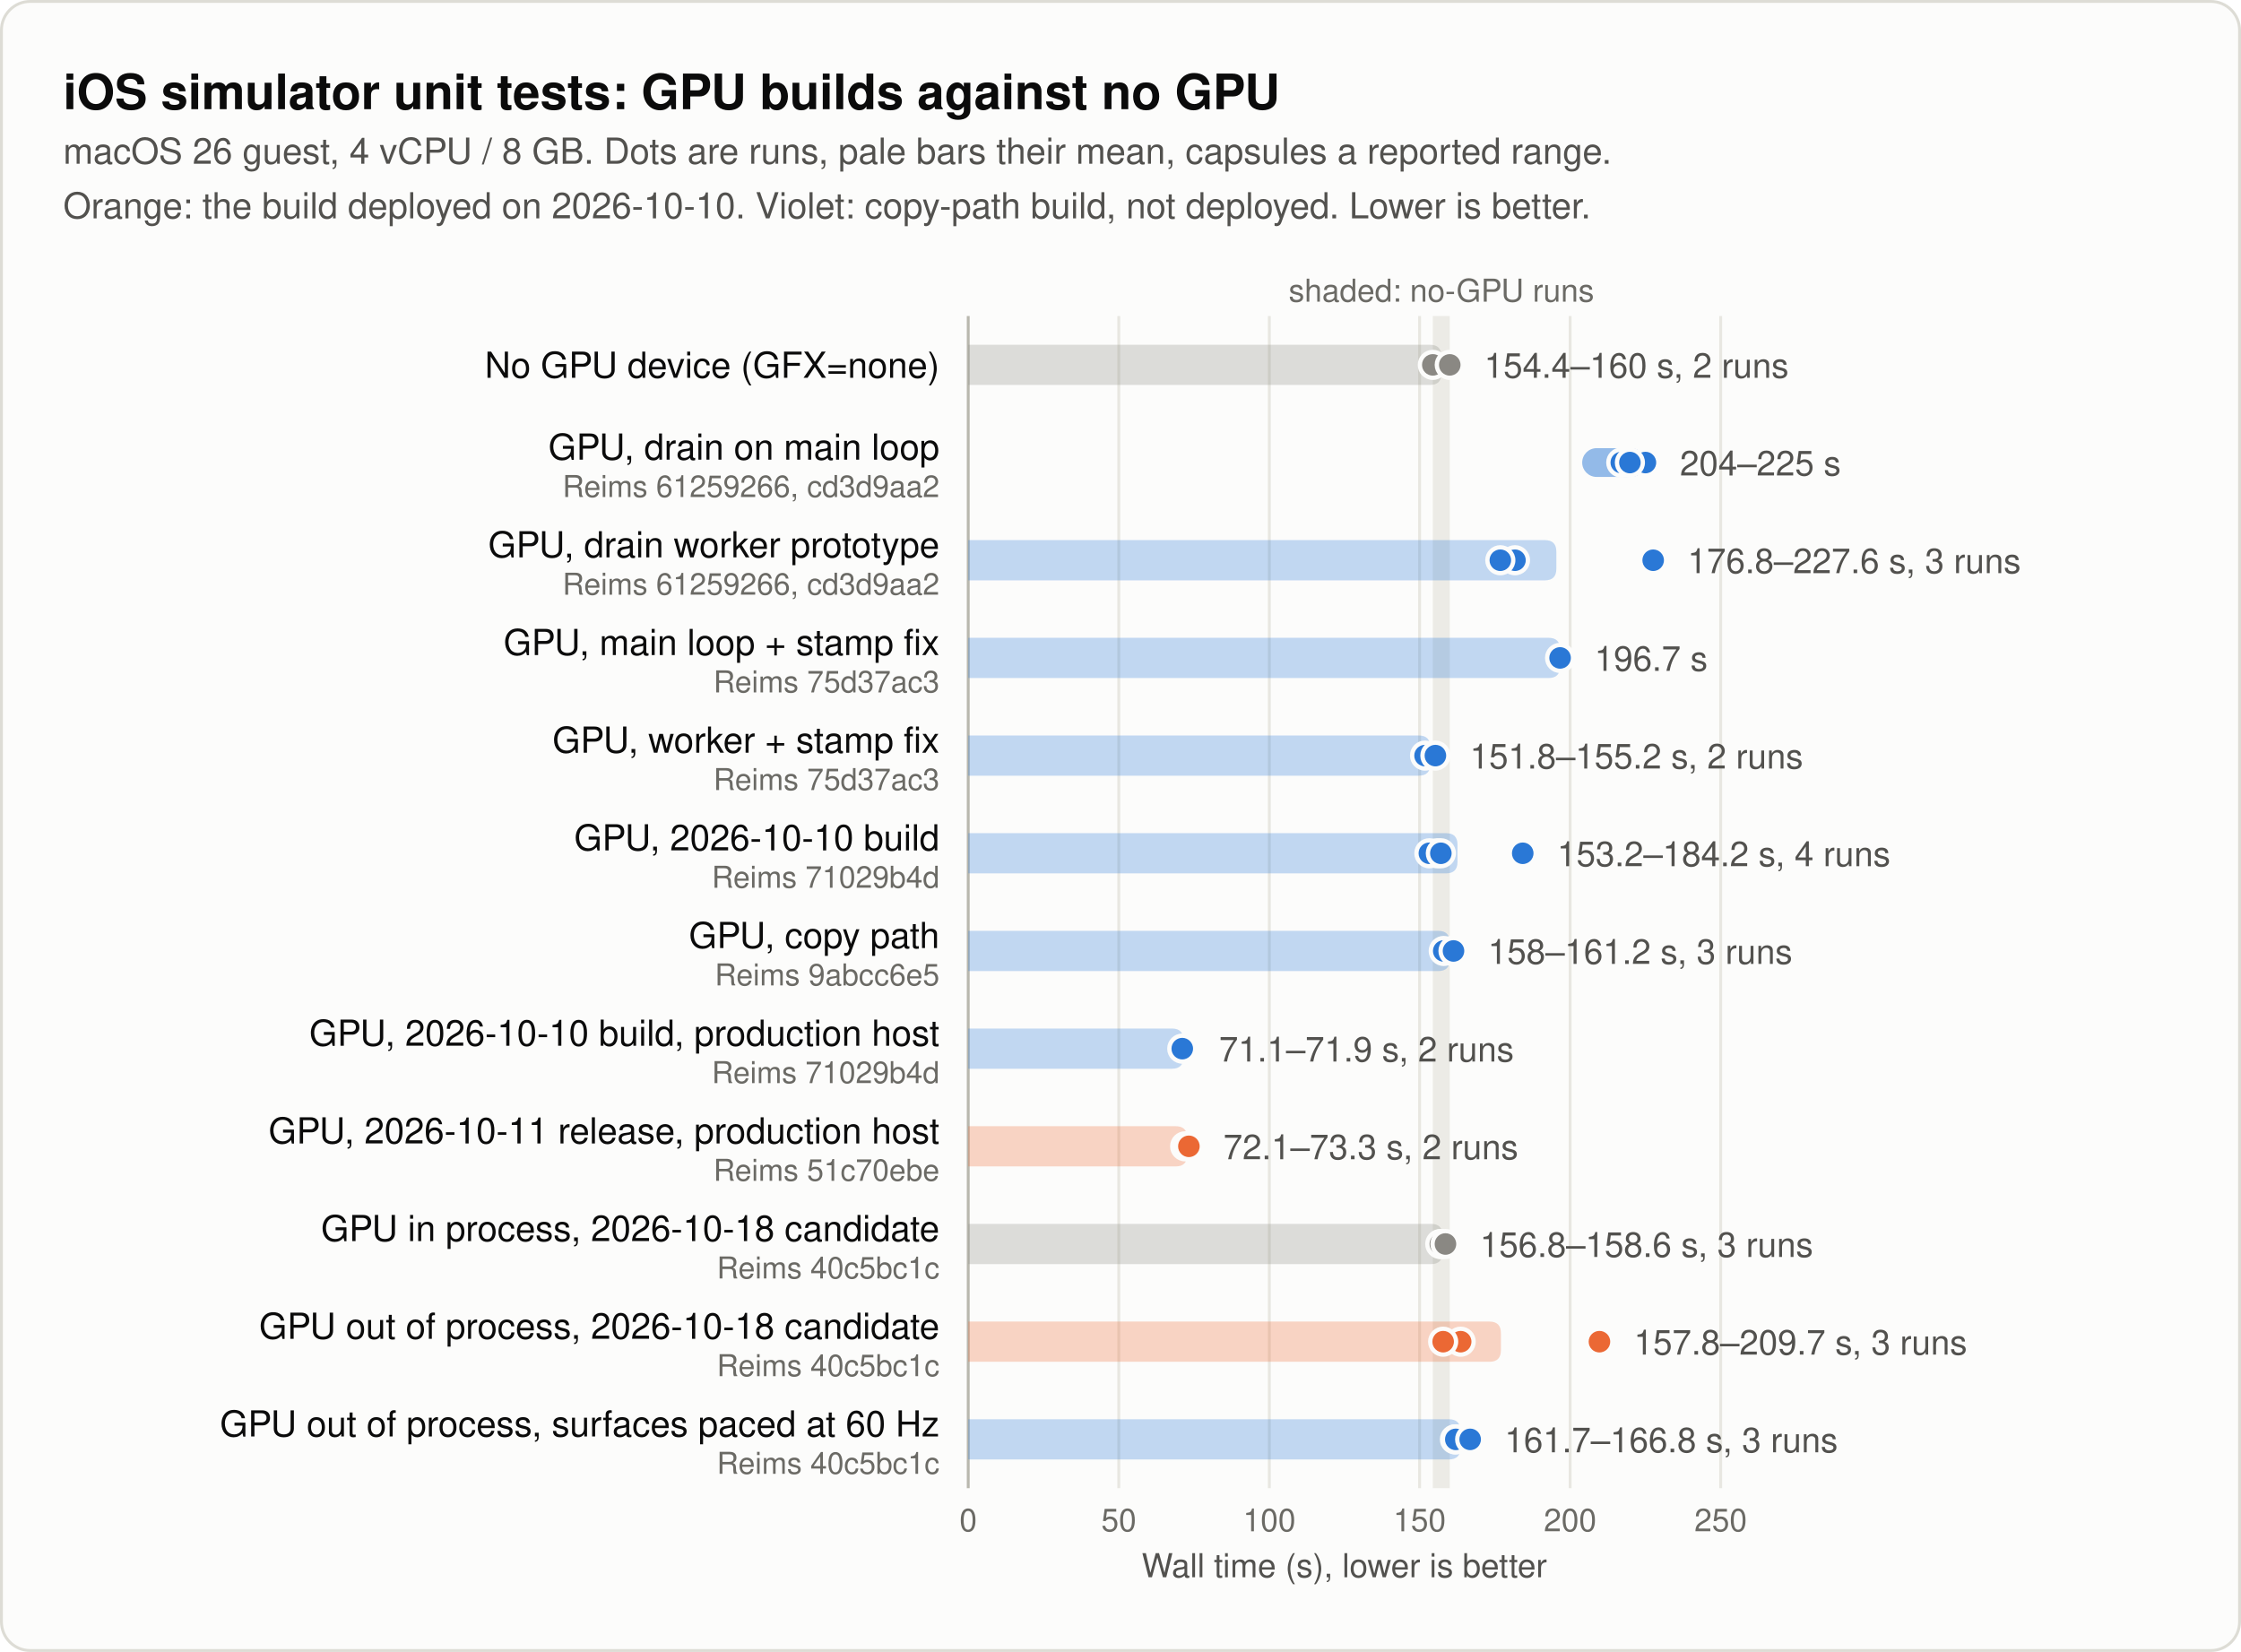
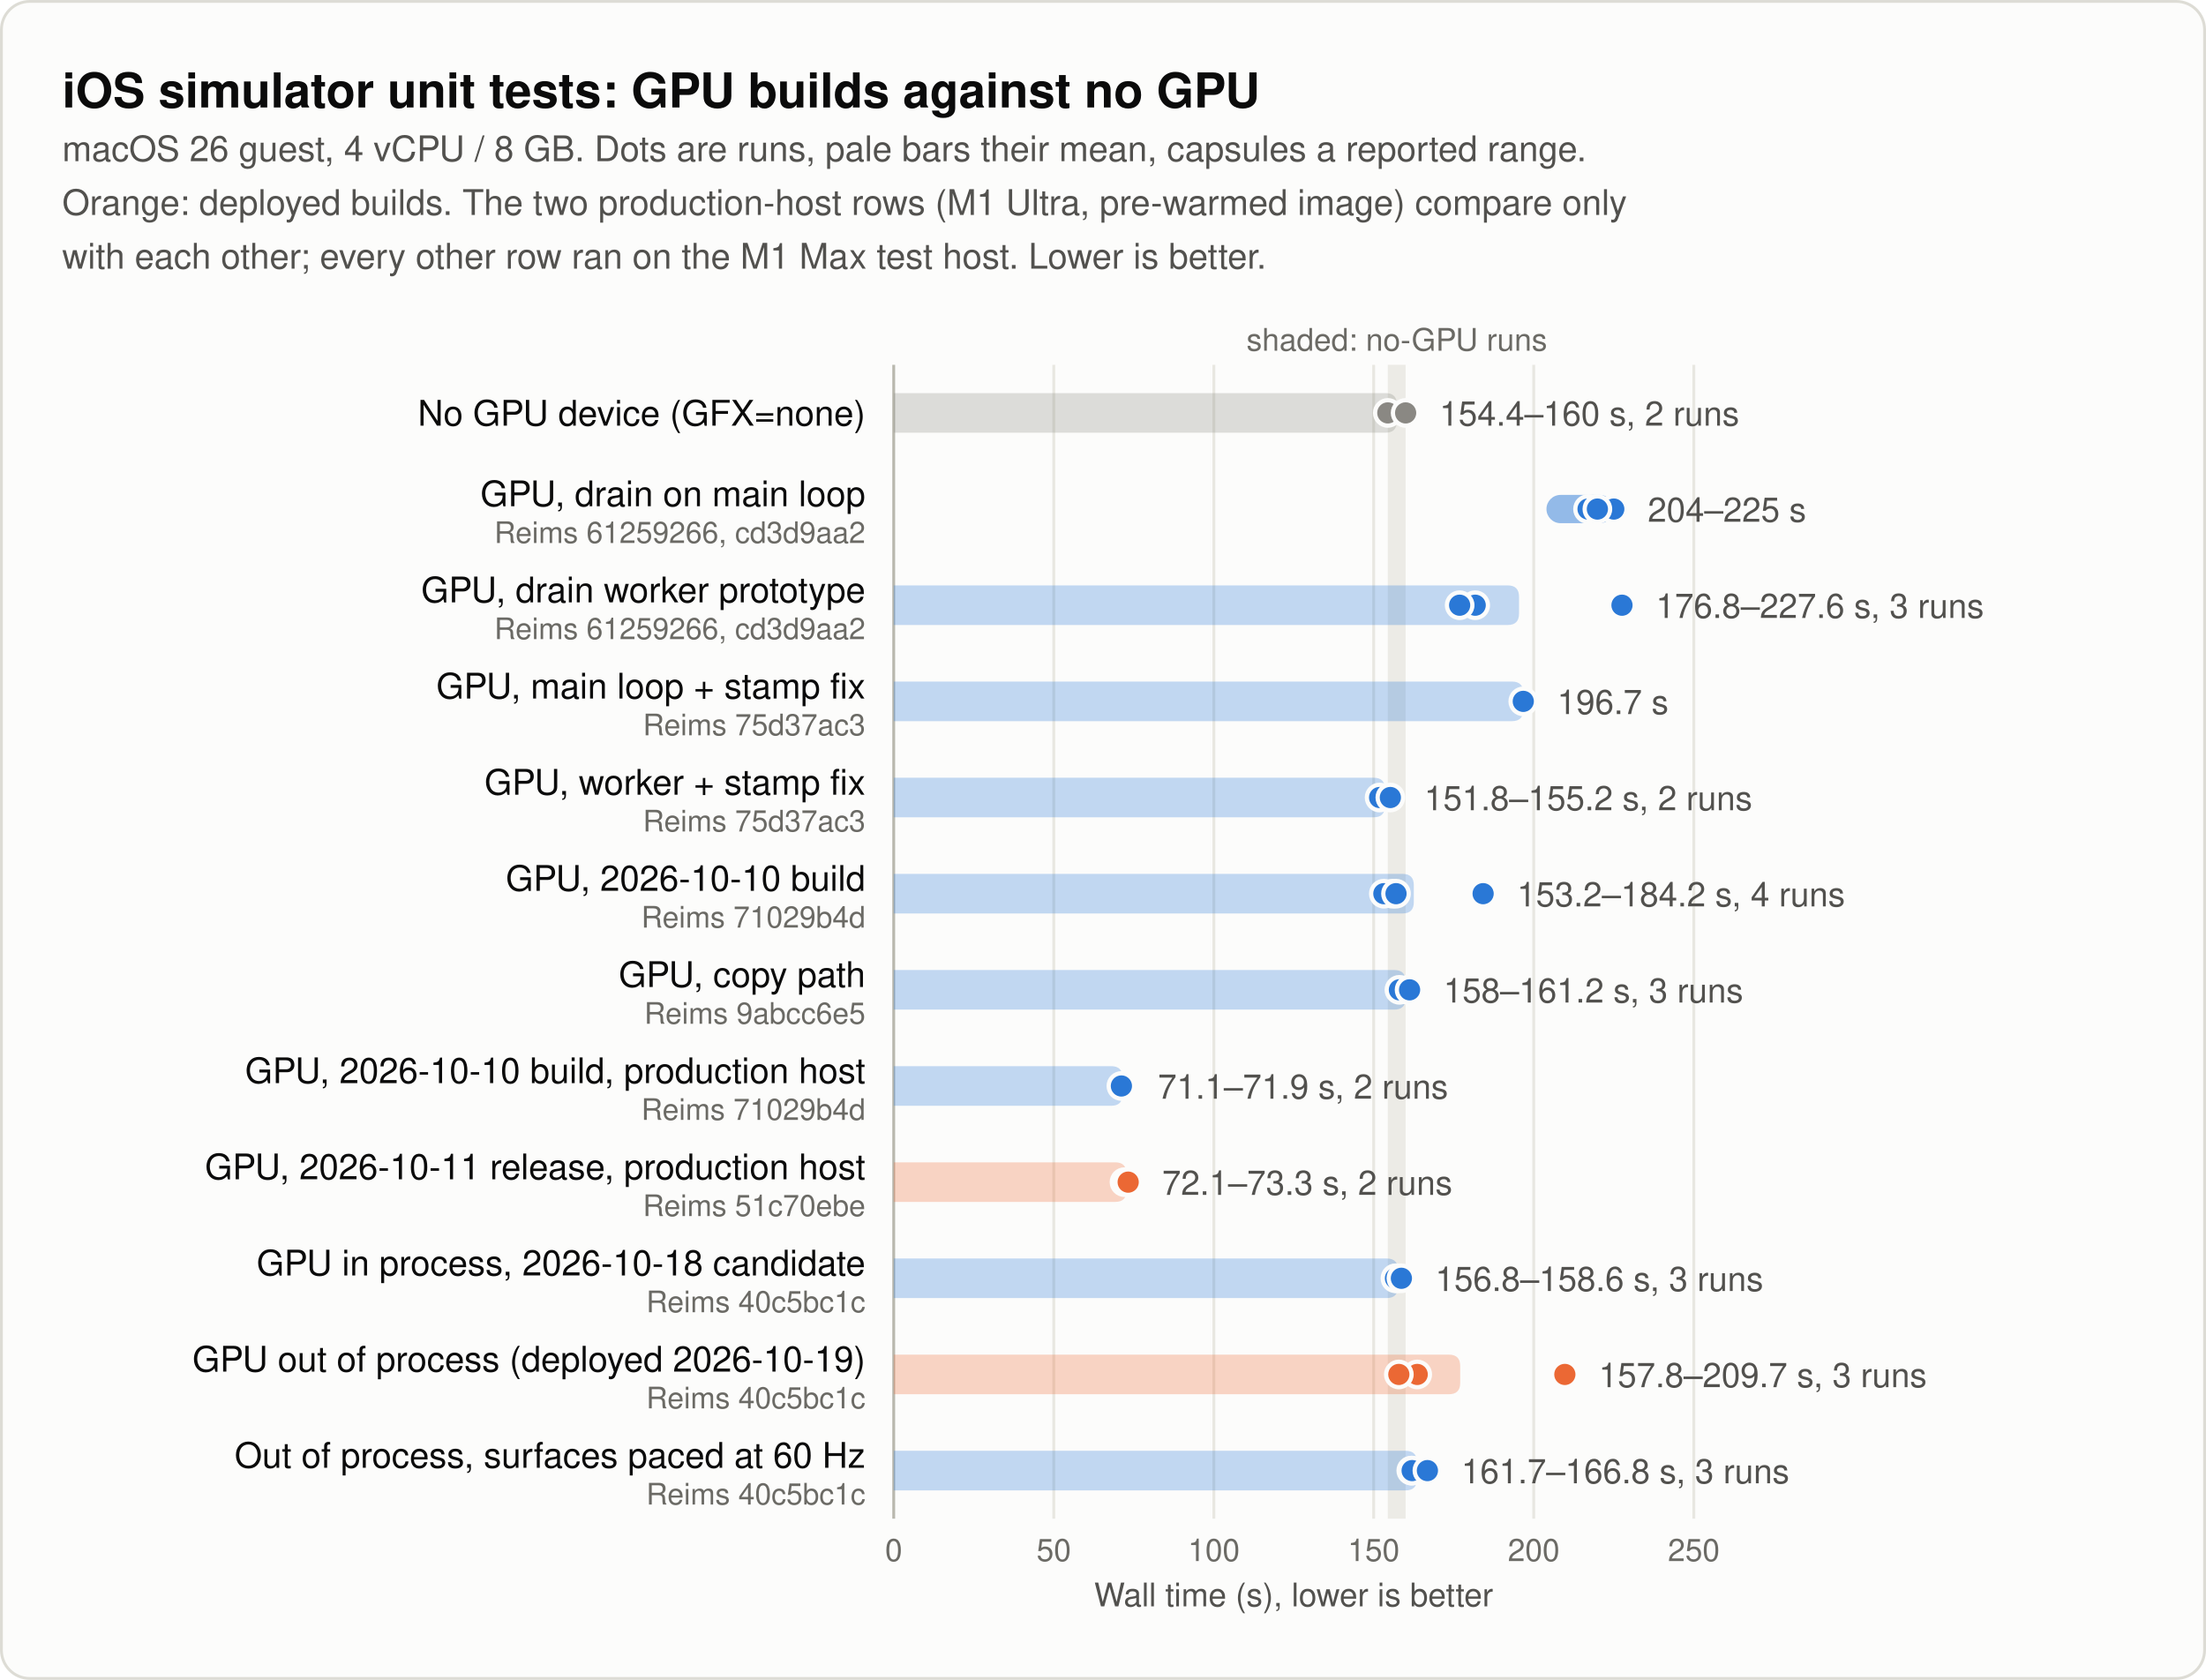
- <svg xmlns="http://www.w3.org/2000/svg" width="780" height="575" viewBox="0 0 780 575" role="img" font-family="system-ui, -apple-system, 'Segoe UI', Helvetica, Arial, sans-serif">
-   <rect x="0.5" y="0.5" width="779" height="574" rx="10" fill="#fcfcfb" stroke="#dddcd5" />
+ <svg xmlns="http://www.w3.org/2000/svg" width="780" height="594" viewBox="0 0 780 594" role="img" font-family="system-ui, -apple-system, 'Segoe UI', Helvetica, Arial, sans-serif">
+   <rect x="0.5" y="0.5" width="779" height="593" rx="10" fill="#fcfcfb" stroke="#dddcd5" />
  <text x="22.0" y="38.0" font-size="17" fill="#0b0b0b" text-anchor="start" font-weight="600">iOS simulator unit tests: GPU builds against no GPU</text>
  <text x="22.0" y="57.0" font-size="12.5" fill="#52514e" text-anchor="start">macOS 26 guest, 4 vCPU / 8 GB. Dots are runs, pale bars their mean, capsules a reported range.</text>
-   <text x="22.0" y="76.0" font-size="12.5" fill="#52514e" text-anchor="start">Orange: the build deployed on 2026-10-10. Violet: copy-path build, not deployed. Lower is better.</text>
-   <rect x="498.7" y="110.0" width="5.9" height="408.0" rx="0" fill="#ecebe6" />
-   <text x="501.7" y="105.0" font-size="11" fill="#6b6a65" text-anchor="middle">shaded: no-GPU runs</text>
-   <line x1="337.0" y1="110.0" x2="337.0" y2="518.0" stroke="#b9b8ae" stroke-width="1" />
-   <text x="337.0" y="533.0" font-size="11" fill="#6b6a65" text-anchor="middle">0</text>
-   <line x1="389.4" y1="110.0" x2="389.4" y2="518.0" stroke="#e8e7e1" stroke-width="1" />
-   <text x="389.4" y="533.0" font-size="11" fill="#6b6a65" text-anchor="middle">50</text>
-   <line x1="441.8" y1="110.0" x2="441.8" y2="518.0" stroke="#e8e7e1" stroke-width="1" />
-   <text x="441.8" y="533.0" font-size="11" fill="#6b6a65" text-anchor="middle">100</text>
-   <line x1="494.1" y1="110.0" x2="494.1" y2="518.0" stroke="#e8e7e1" stroke-width="1" />
-   <text x="494.1" y="533.0" font-size="11" fill="#6b6a65" text-anchor="middle">150</text>
-   <line x1="546.5" y1="110.0" x2="546.5" y2="518.0" stroke="#e8e7e1" stroke-width="1" />
-   <text x="546.5" y="533.0" font-size="11" fill="#6b6a65" text-anchor="middle">200</text>
-   <line x1="598.9" y1="110.0" x2="598.9" y2="518.0" stroke="#e8e7e1" stroke-width="1" />
-   <text x="598.9" y="533.0" font-size="11" fill="#6b6a65" text-anchor="middle">250</text>
-   <text x="327.0" y="131.5" font-size="12.5" fill="#0b0b0b" text-anchor="end">No GPU device (GFX=none)</text>
-   <path d="M337.0,120.0 H497.7 Q501.7,120.0 501.7,124.0 V130.0 Q501.7,134.0 497.7,134.0 H337.0 Z" fill="#8a8883" fill-opacity="0.28" />
-   <circle cx="498.7" cy="127.0" r="4.5" fill="#8a8883" stroke="#fcfcfb" stroke-width="1.5" />
-   <circle cx="504.6" cy="127.0" r="4.5" fill="#8a8883" stroke="#fcfcfb" stroke-width="1.5" />
-   <text x="516.6" y="131.5" font-size="12" fill="#52514e" text-anchor="start">154.4–160 s, 2 runs</text>
-   <text x="327.0" y="160.0" font-size="12.5" fill="#0b0b0b" text-anchor="end">GPU, drain on main loop</text>
-   <text x="327.0" y="173.0" font-size="10.5" fill="#6b6a65" text-anchor="end">Reims 61259266, cd3d9aa2</text>
-   <rect x="550.7" y="156.0" width="22.0" height="10.0" rx="5" fill="#2a78d6" fill-opacity="0.5" />
-   <circle cx="564.3" cy="161.0" r="4.5" fill="#2a78d6" stroke="#fcfcfb" stroke-width="1.5" />
-   <circle cx="572.7" cy="161.0" r="4.5" fill="#2a78d6" stroke="#fcfcfb" stroke-width="1.5" />
-   <circle cx="567.3" cy="161.0" r="4.5" fill="#2a78d6" stroke="#fcfcfb" stroke-width="1.5" />
-   <text x="584.7" y="165.5" font-size="12" fill="#52514e" text-anchor="start">204–225 s</text>
-   <text x="327.0" y="194.0" font-size="12.5" fill="#0b0b0b" text-anchor="end">GPU, drain worker prototype</text>
-   <text x="327.0" y="207.0" font-size="10.5" fill="#6b6a65" text-anchor="end">Reims 61259266, cd3d9aa2</text>
-   <path d="M337.0,188.0 H537.7 Q541.7,188.0 541.7,192.0 V198.0 Q541.7,202.0 537.7,202.0 H337.0 Z" fill="#2a78d6" fill-opacity="0.28" />
-   <circle cx="575.4" cy="195.0" r="4.5" fill="#2a78d6" stroke="#fcfcfb" stroke-width="1.5" />
-   <circle cx="527.3" cy="195.0" r="4.5" fill="#2a78d6" stroke="#fcfcfb" stroke-width="1.5" />
-   <circle cx="522.2" cy="195.0" r="4.5" fill="#2a78d6" stroke="#fcfcfb" stroke-width="1.5" />
-   <text x="587.4" y="199.5" font-size="12" fill="#52514e" text-anchor="start">176.8–227.6 s, 3 runs</text>
-   <text x="327.0" y="228.0" font-size="12.5" fill="#0b0b0b" text-anchor="end">GPU, main loop + stamp fix</text>
-   <text x="327.0" y="241.0" font-size="10.5" fill="#6b6a65" text-anchor="end">Reims 75d37ac3</text>
-   <path d="M337.0,222.0 H539.0 Q543.0,222.0 543.0,226.0 V232.0 Q543.0,236.0 539.0,236.0 H337.0 Z" fill="#2a78d6" fill-opacity="0.28" />
-   <circle cx="543.0" cy="229.0" r="4.5" fill="#2a78d6" stroke="#fcfcfb" stroke-width="1.5" />
-   <text x="555.0" y="233.5" font-size="12" fill="#52514e" text-anchor="start">196.7 s</text>
-   <text x="327.0" y="262.0" font-size="12.5" fill="#0b0b0b" text-anchor="end">GPU, worker + stamp fix</text>
-   <text x="327.0" y="275.0" font-size="10.5" fill="#6b6a65" text-anchor="end">Reims 75d37ac3</text>
-   <path d="M337.0,256.0 H493.8 Q497.8,256.0 497.8,260.0 V266.0 Q497.8,270.0 493.8,270.0 H337.0 Z" fill="#2a78d6" fill-opacity="0.28" />
-   <circle cx="496.0" cy="263.0" r="4.5" fill="#2a78d6" stroke="#fcfcfb" stroke-width="1.5" />
-   <circle cx="499.6" cy="263.0" r="4.5" fill="#2a78d6" stroke="#fcfcfb" stroke-width="1.5" />
-   <text x="511.6" y="267.5" font-size="12" fill="#52514e" text-anchor="start">151.8–155.2 s, 2 runs</text>
-   <text x="327.0" y="296.0" font-size="12.5" fill="#0b0b0b" text-anchor="end">GPU, 2026-10-10 build</text>
-   <text x="327.0" y="309.0" font-size="10.5" fill="#6b6a65" text-anchor="end">Reims 71029b4d</text>
-   <path d="M337.0,290.0 H503.3 Q507.3,290.0 507.3,294.0 V300.0 Q507.3,304.0 503.3,304.0 H337.0 Z" fill="#2a78d6" fill-opacity="0.28" />
-   <circle cx="500.2" cy="297.0" r="4.5" fill="#2a78d6" stroke="#fcfcfb" stroke-width="1.5" />
-   <circle cx="530.0" cy="297.0" r="4.5" fill="#2a78d6" stroke="#fcfcfb" stroke-width="1.5" />
-   <circle cx="497.5" cy="297.0" r="4.5" fill="#2a78d6" stroke="#fcfcfb" stroke-width="1.5" />
-   <circle cx="501.5" cy="297.0" r="4.5" fill="#2a78d6" stroke="#fcfcfb" stroke-width="1.5" />
-   <text x="542.0" y="301.5" font-size="12" fill="#52514e" text-anchor="start">153.2–184.2 s, 4 runs</text>
-   <text x="327.0" y="330.0" font-size="12.5" fill="#0b0b0b" text-anchor="end">GPU, copy path</text>
-   <text x="327.0" y="343.0" font-size="10.5" fill="#6b6a65" text-anchor="end">Reims 9abcc6e5</text>
-   <path d="M337.0,324.0 H500.6 Q504.6,324.0 504.6,328.0 V334.0 Q504.6,338.0 500.6,338.0 H337.0 Z" fill="#2a78d6" fill-opacity="0.28" />
-   <circle cx="505.4" cy="331.0" r="4.5" fill="#2a78d6" stroke="#fcfcfb" stroke-width="1.5" />
-   <circle cx="502.5" cy="331.0" r="4.5" fill="#2a78d6" stroke="#fcfcfb" stroke-width="1.5" />
-   <circle cx="505.9" cy="331.0" r="4.5" fill="#2a78d6" stroke="#fcfcfb" stroke-width="1.5" />
-   <text x="517.9" y="335.5" font-size="12" fill="#52514e" text-anchor="start">158–161.2 s, 3 runs</text>
-   <text x="327.0" y="364.0" font-size="12.5" fill="#0b0b0b" text-anchor="end">GPU, 2026-10-10 build, production host</text>
-   <text x="327.0" y="377.0" font-size="10.5" fill="#6b6a65" text-anchor="end">Reims 71029b4d</text>
-   <path d="M337.0,358.0 H407.9 Q411.9,358.0 411.9,362.0 V368.0 Q411.9,372.0 407.9,372.0 H337.0 Z" fill="#2a78d6" fill-opacity="0.28" />
-   <circle cx="412.3" cy="365.0" r="4.5" fill="#2a78d6" stroke="#fcfcfb" stroke-width="1.5" />
-   <circle cx="411.5" cy="365.0" r="4.5" fill="#2a78d6" stroke="#fcfcfb" stroke-width="1.5" />
-   <text x="424.3" y="369.5" font-size="12" fill="#52514e" text-anchor="start">71.1–71.9 s, 2 runs</text>
-   <text x="327.0" y="398.0" font-size="12.5" fill="#0b0b0b" text-anchor="end">GPU, 2026-10-11 release, production host</text>
-   <text x="327.0" y="411.0" font-size="10.5" fill="#6b6a65" text-anchor="end">Reims 51c70ebe</text>
-   <path d="M337.0,392.0 H409.2 Q413.2,392.0 413.2,396.0 V402.0 Q413.2,406.0 409.2,406.0 H337.0 Z" fill="#eb6834" fill-opacity="0.28" />
-   <circle cx="412.5" cy="399.0" r="4.5" fill="#eb6834" stroke="#fcfcfb" stroke-width="1.5" />
-   <circle cx="413.8" cy="399.0" r="4.5" fill="#eb6834" stroke="#fcfcfb" stroke-width="1.5" />
-   <text x="425.8" y="403.5" font-size="12" fill="#52514e" text-anchor="start">72.1–73.3 s, 2 runs</text>
-   <text x="327.0" y="432.0" font-size="12.5" fill="#0b0b0b" text-anchor="end">GPU in process, 2026-10-18 candidate</text>
-   <text x="327.0" y="445.0" font-size="10.5" fill="#6b6a65" text-anchor="end">Reims 40c5bc1c</text>
-   <path d="M337.0,426.0 H498.1 Q502.1,426.0 502.1,430.0 V436.0 Q502.1,440.0 498.1,440.0 H337.0 Z" fill="#8a8883" fill-opacity="0.28" />
-   <circle cx="501.8" cy="433.0" r="4.5" fill="#8a8883" stroke="#fcfcfb" stroke-width="1.5" />
-   <circle cx="501.3" cy="433.0" r="4.5" fill="#8a8883" stroke="#fcfcfb" stroke-width="1.5" />
-   <circle cx="503.1" cy="433.0" r="4.5" fill="#8a8883" stroke="#fcfcfb" stroke-width="1.5" />
-   <text x="515.1" y="437.5" font-size="12" fill="#52514e" text-anchor="start">156.8–158.6 s, 3 runs</text>
-   <text x="327.0" y="466.0" font-size="12.5" fill="#0b0b0b" text-anchor="end">GPU out of process, 2026-10-18 candidate</text>
-   <text x="327.0" y="479.0" font-size="10.5" fill="#6b6a65" text-anchor="end">Reims 40c5bc1c</text>
-   <path d="M337.0,460.0 H518.4 Q522.4,460.0 522.4,464.0 V470.0 Q522.4,474.0 518.4,474.0 H337.0 Z" fill="#eb6834" fill-opacity="0.28" />
-   <circle cx="508.4" cy="467.0" r="4.5" fill="#eb6834" stroke="#fcfcfb" stroke-width="1.5" />
-   <circle cx="556.7" cy="467.0" r="4.5" fill="#eb6834" stroke="#fcfcfb" stroke-width="1.5" />
-   <circle cx="502.3" cy="467.0" r="4.5" fill="#eb6834" stroke="#fcfcfb" stroke-width="1.5" />
-   <text x="568.7" y="471.5" font-size="12" fill="#52514e" text-anchor="start">157.8–209.7 s, 3 runs</text>
-   <text x="327.0" y="500.0" font-size="12.5" fill="#0b0b0b" text-anchor="end">GPU out of process, surfaces paced at 60 Hz</text>
-   <text x="327.0" y="513.0" font-size="10.5" fill="#6b6a65" text-anchor="end">Reims 40c5bc1c</text>
-   <path d="M337.0,494.0 H504.3 Q508.3,494.0 508.3,498.0 V504.0 Q508.3,508.0 504.3,508.0 H337.0 Z" fill="#2a78d6" fill-opacity="0.28" />
-   <circle cx="506.4" cy="501.0" r="4.5" fill="#2a78d6" stroke="#fcfcfb" stroke-width="1.5" />
-   <circle cx="506.7" cy="501.0" r="4.5" fill="#2a78d6" stroke="#fcfcfb" stroke-width="1.5" />
-   <circle cx="511.7" cy="501.0" r="4.5" fill="#2a78d6" stroke="#fcfcfb" stroke-width="1.5" />
-   <text x="523.7" y="505.5" font-size="12" fill="#52514e" text-anchor="start">161.7–166.8 s, 3 runs</text>
-   <text x="467.9" y="549.0" font-size="11.5" fill="#52514e" text-anchor="middle">Wall time (s), lower is better</text>
+   <text x="22.0" y="76.0" font-size="12.5" fill="#52514e" text-anchor="start">Orange: deployed builds. The two production-host rows (M1 Ultra, pre-warmed image) compare only</text>
+   <text x="22.0" y="95.0" font-size="12.5" fill="#52514e" text-anchor="start">with each other; every other row ran on the M1 Max test host. Lower is better.</text>
+   <rect x="490.7" y="129.0" width="6.3" height="408.0" rx="0" fill="#ecebe6" />
+   <text x="493.9" y="124.0" font-size="11" fill="#6b6a65" text-anchor="middle">shaded: no-GPU runs</text>
+   <line x1="316.0" y1="129.0" x2="316.0" y2="537.0" stroke="#b9b8ae" stroke-width="1" />
+   <text x="316.0" y="552.0" font-size="11" fill="#6b6a65" text-anchor="middle">0</text>
+   <line x1="372.6" y1="129.0" x2="372.6" y2="537.0" stroke="#e8e7e1" stroke-width="1" />
+   <text x="372.6" y="552.0" font-size="11" fill="#6b6a65" text-anchor="middle">50</text>
+   <line x1="429.2" y1="129.0" x2="429.2" y2="537.0" stroke="#e8e7e1" stroke-width="1" />
+   <text x="429.2" y="552.0" font-size="11" fill="#6b6a65" text-anchor="middle">100</text>
+   <line x1="485.7" y1="129.0" x2="485.7" y2="537.0" stroke="#e8e7e1" stroke-width="1" />
+   <text x="485.7" y="552.0" font-size="11" fill="#6b6a65" text-anchor="middle">150</text>
+   <line x1="542.3" y1="129.0" x2="542.3" y2="537.0" stroke="#e8e7e1" stroke-width="1" />
+   <text x="542.3" y="552.0" font-size="11" fill="#6b6a65" text-anchor="middle">200</text>
+   <line x1="598.9" y1="129.0" x2="598.9" y2="537.0" stroke="#e8e7e1" stroke-width="1" />
+   <text x="598.9" y="552.0" font-size="11" fill="#6b6a65" text-anchor="middle">250</text>
+   <text x="306.0" y="150.5" font-size="12.5" fill="#0b0b0b" text-anchor="end">No GPU device (GFX=none)</text>
+   <path d="M316.0,139.0 H489.9 Q493.9,139.0 493.9,143.0 V149.0 Q493.9,153.0 489.9,153.0 H316.0 Z" fill="#8a8883" fill-opacity="0.28" />
+   <circle cx="490.7" cy="146.0" r="4.5" fill="#8a8883" stroke="#fcfcfb" stroke-width="1.5" />
+   <circle cx="497.0" cy="146.0" r="4.5" fill="#8a8883" stroke="#fcfcfb" stroke-width="1.5" />
+   <text x="509.0" y="150.5" font-size="12" fill="#52514e" text-anchor="start">154.4–160 s, 2 runs</text>
+   <text x="306.0" y="179.0" font-size="12.5" fill="#0b0b0b" text-anchor="end">GPU, drain on main loop</text>
+   <text x="306.0" y="192.0" font-size="10.5" fill="#6b6a65" text-anchor="end">Reims 61259266, cd3d9aa2</text>
+   <rect x="546.8" y="175.0" width="23.8" height="10.0" rx="5" fill="#2a78d6" fill-opacity="0.5" />
+   <circle cx="561.5" cy="180.0" r="4.5" fill="#2a78d6" stroke="#fcfcfb" stroke-width="1.5" />
+   <circle cx="570.6" cy="180.0" r="4.5" fill="#2a78d6" stroke="#fcfcfb" stroke-width="1.5" />
+   <circle cx="564.8" cy="180.0" r="4.5" fill="#2a78d6" stroke="#fcfcfb" stroke-width="1.5" />
+   <text x="582.6" y="184.5" font-size="12" fill="#52514e" text-anchor="start">204–225 s</text>
+   <text x="306.0" y="213.0" font-size="12.5" fill="#0b0b0b" text-anchor="end">GPU, drain worker prototype</text>
+   <text x="306.0" y="226.0" font-size="10.5" fill="#6b6a65" text-anchor="end">Reims 61259266, cd3d9aa2</text>
+   <path d="M316.0,207.0 H533.1 Q537.1,207.0 537.1,211.0 V217.0 Q537.1,221.0 533.1,221.0 H316.0 Z" fill="#2a78d6" fill-opacity="0.28" />
+   <circle cx="573.5" cy="214.0" r="4.5" fill="#2a78d6" stroke="#fcfcfb" stroke-width="1.5" />
+   <circle cx="521.6" cy="214.0" r="4.5" fill="#2a78d6" stroke="#fcfcfb" stroke-width="1.5" />
+   <circle cx="516.1" cy="214.0" r="4.5" fill="#2a78d6" stroke="#fcfcfb" stroke-width="1.5" />
+   <text x="585.5" y="218.5" font-size="12" fill="#52514e" text-anchor="start">176.8–227.6 s, 3 runs</text>
+   <text x="306.0" y="247.0" font-size="12.5" fill="#0b0b0b" text-anchor="end">GPU, main loop + stamp fix</text>
+   <text x="306.0" y="260.0" font-size="10.5" fill="#6b6a65" text-anchor="end">Reims 75d37ac3</text>
+   <path d="M316.0,241.0 H534.6 Q538.6,241.0 538.6,245.0 V251.0 Q538.6,255.0 534.6,255.0 H316.0 Z" fill="#2a78d6" fill-opacity="0.28" />
+   <circle cx="538.6" cy="248.0" r="4.5" fill="#2a78d6" stroke="#fcfcfb" stroke-width="1.5" />
+   <text x="550.6" y="252.5" font-size="12" fill="#52514e" text-anchor="start">196.7 s</text>
+   <text x="306.0" y="281.0" font-size="12.5" fill="#0b0b0b" text-anchor="end">GPU, worker + stamp fix</text>
+   <text x="306.0" y="294.0" font-size="10.5" fill="#6b6a65" text-anchor="end">Reims 75d37ac3</text>
+   <path d="M316.0,275.0 H485.7 Q489.7,275.0 489.7,279.0 V285.0 Q489.7,289.0 485.7,289.0 H316.0 Z" fill="#2a78d6" fill-opacity="0.28" />
+   <circle cx="487.8" cy="282.0" r="4.5" fill="#2a78d6" stroke="#fcfcfb" stroke-width="1.5" />
+   <circle cx="491.6" cy="282.0" r="4.5" fill="#2a78d6" stroke="#fcfcfb" stroke-width="1.5" />
+   <text x="503.6" y="286.5" font-size="12" fill="#52514e" text-anchor="start">151.8–155.2 s, 2 runs</text>
+   <text x="306.0" y="315.0" font-size="12.5" fill="#0b0b0b" text-anchor="end">GPU, 2026-10-10 build</text>
+   <text x="306.0" y="328.0" font-size="10.5" fill="#6b6a65" text-anchor="end">Reims 71029b4d</text>
+   <path d="M316.0,309.0 H495.9 Q499.9,309.0 499.9,313.0 V319.0 Q499.9,323.0 495.9,323.0 H316.0 Z" fill="#2a78d6" fill-opacity="0.28" />
+   <circle cx="492.3" cy="316.0" r="4.5" fill="#2a78d6" stroke="#fcfcfb" stroke-width="1.5" />
+   <circle cx="524.4" cy="316.0" r="4.5" fill="#2a78d6" stroke="#fcfcfb" stroke-width="1.5" />
+   <circle cx="489.3" cy="316.0" r="4.5" fill="#2a78d6" stroke="#fcfcfb" stroke-width="1.5" />
+   <circle cx="493.6" cy="316.0" r="4.5" fill="#2a78d6" stroke="#fcfcfb" stroke-width="1.5" />
+   <text x="536.4" y="320.5" font-size="12" fill="#52514e" text-anchor="start">153.2–184.2 s, 4 runs</text>
+   <text x="306.0" y="349.0" font-size="12.5" fill="#0b0b0b" text-anchor="end">GPU, copy path</text>
+   <text x="306.0" y="362.0" font-size="10.5" fill="#6b6a65" text-anchor="end">Reims 9abcc6e5</text>
+   <path d="M316.0,343.0 H493.0 Q497.0,343.0 497.0,347.0 V353.0 Q497.0,357.0 493.0,357.0 H316.0 Z" fill="#2a78d6" fill-opacity="0.28" />
+   <circle cx="497.9" cy="350.0" r="4.5" fill="#2a78d6" stroke="#fcfcfb" stroke-width="1.5" />
+   <circle cx="494.8" cy="350.0" r="4.5" fill="#2a78d6" stroke="#fcfcfb" stroke-width="1.5" />
+   <circle cx="498.4" cy="350.0" r="4.5" fill="#2a78d6" stroke="#fcfcfb" stroke-width="1.5" />
+   <text x="510.4" y="354.5" font-size="12" fill="#52514e" text-anchor="start">158–161.2 s, 3 runs</text>
+   <text x="306.0" y="383.0" font-size="12.5" fill="#0b0b0b" text-anchor="end">GPU, 2026-10-10 build, production host</text>
+   <text x="306.0" y="396.0" font-size="10.5" fill="#6b6a65" text-anchor="end">Reims 71029b4d</text>
+   <path d="M316.0,377.0 H392.9 Q396.9,377.0 396.9,381.0 V387.0 Q396.9,391.0 392.9,391.0 H316.0 Z" fill="#2a78d6" fill-opacity="0.28" />
+   <circle cx="397.4" cy="384.0" r="4.5" fill="#2a78d6" stroke="#fcfcfb" stroke-width="1.5" />
+   <circle cx="396.5" cy="384.0" r="4.5" fill="#2a78d6" stroke="#fcfcfb" stroke-width="1.5" />
+   <text x="409.4" y="388.5" font-size="12" fill="#52514e" text-anchor="start">71.1–71.9 s, 2 runs</text>
+   <text x="306.0" y="417.0" font-size="12.5" fill="#0b0b0b" text-anchor="end">GPU, 2026-10-11 release, production host</text>
+   <text x="306.0" y="430.0" font-size="10.5" fill="#6b6a65" text-anchor="end">Reims 51c70ebe</text>
+   <path d="M316.0,411.0 H394.3 Q398.3,411.0 398.3,415.0 V421.0 Q398.3,425.0 394.3,425.0 H316.0 Z" fill="#eb6834" fill-opacity="0.28" />
+   <circle cx="397.6" cy="418.0" r="4.5" fill="#eb6834" stroke="#fcfcfb" stroke-width="1.5" />
+   <circle cx="398.9" cy="418.0" r="4.5" fill="#eb6834" stroke="#fcfcfb" stroke-width="1.5" />
+   <text x="410.9" y="422.5" font-size="12" fill="#52514e" text-anchor="start">72.1–73.3 s, 2 runs</text>
+   <text x="306.0" y="451.0" font-size="12.5" fill="#0b0b0b" text-anchor="end">GPU in process, 2026-10-18 candidate</text>
+   <text x="306.0" y="464.0" font-size="10.5" fill="#6b6a65" text-anchor="end">Reims 40c5bc1c</text>
+   <path d="M316.0,445.0 H490.3 Q494.3,445.0 494.3,449.0 V455.0 Q494.3,459.0 490.3,459.0 H316.0 Z" fill="#2a78d6" fill-opacity="0.28" />
+   <circle cx="494.0" cy="452.0" r="4.5" fill="#2a78d6" stroke="#fcfcfb" stroke-width="1.5" />
+   <circle cx="493.4" cy="452.0" r="4.5" fill="#2a78d6" stroke="#fcfcfb" stroke-width="1.5" />
+   <circle cx="495.5" cy="452.0" r="4.5" fill="#2a78d6" stroke="#fcfcfb" stroke-width="1.5" />
+   <text x="507.5" y="456.5" font-size="12" fill="#52514e" text-anchor="start">156.8–158.6 s, 3 runs</text>
+   <text x="306.0" y="485.0" font-size="12.5" fill="#0b0b0b" text-anchor="end">GPU out of process (deployed 2026-10-19)</text>
+   <text x="306.0" y="498.0" font-size="10.5" fill="#6b6a65" text-anchor="end">Reims 40c5bc1c</text>
+   <path d="M316.0,479.0 H512.3 Q516.3,479.0 516.3,483.0 V489.0 Q516.3,493.0 512.3,493.0 H316.0 Z" fill="#eb6834" fill-opacity="0.28" />
+   <circle cx="501.1" cy="486.0" r="4.5" fill="#eb6834" stroke="#fcfcfb" stroke-width="1.5" />
+   <circle cx="553.3" cy="486.0" r="4.5" fill="#eb6834" stroke="#fcfcfb" stroke-width="1.5" />
+   <circle cx="494.6" cy="486.0" r="4.5" fill="#eb6834" stroke="#fcfcfb" stroke-width="1.5" />
+   <text x="565.3" y="490.5" font-size="12" fill="#52514e" text-anchor="start">157.8–209.7 s, 3 runs</text>
+   <text x="306.0" y="519.0" font-size="12.5" fill="#0b0b0b" text-anchor="end">Out of process, surfaces paced at 60 Hz</text>
+   <text x="306.0" y="532.0" font-size="10.5" fill="#6b6a65" text-anchor="end">Reims 40c5bc1c</text>
+   <path d="M316.0,513.0 H497.0 Q501.0,513.0 501.0,517.0 V523.0 Q501.0,527.0 497.0,527.0 H316.0 Z" fill="#2a78d6" fill-opacity="0.28" />
+   <circle cx="499.0" cy="520.0" r="4.5" fill="#2a78d6" stroke="#fcfcfb" stroke-width="1.5" />
+   <circle cx="499.3" cy="520.0" r="4.5" fill="#2a78d6" stroke="#fcfcfb" stroke-width="1.5" />
+   <circle cx="504.7" cy="520.0" r="4.5" fill="#2a78d6" stroke="#fcfcfb" stroke-width="1.5" />
+   <text x="516.7" y="524.5" font-size="12" fill="#52514e" text-anchor="start">161.7–166.8 s, 3 runs</text>
+   <text x="457.4" y="568.0" font-size="11.5" fill="#52514e" text-anchor="middle">Wall time (s), lower is better</text>
</svg>
